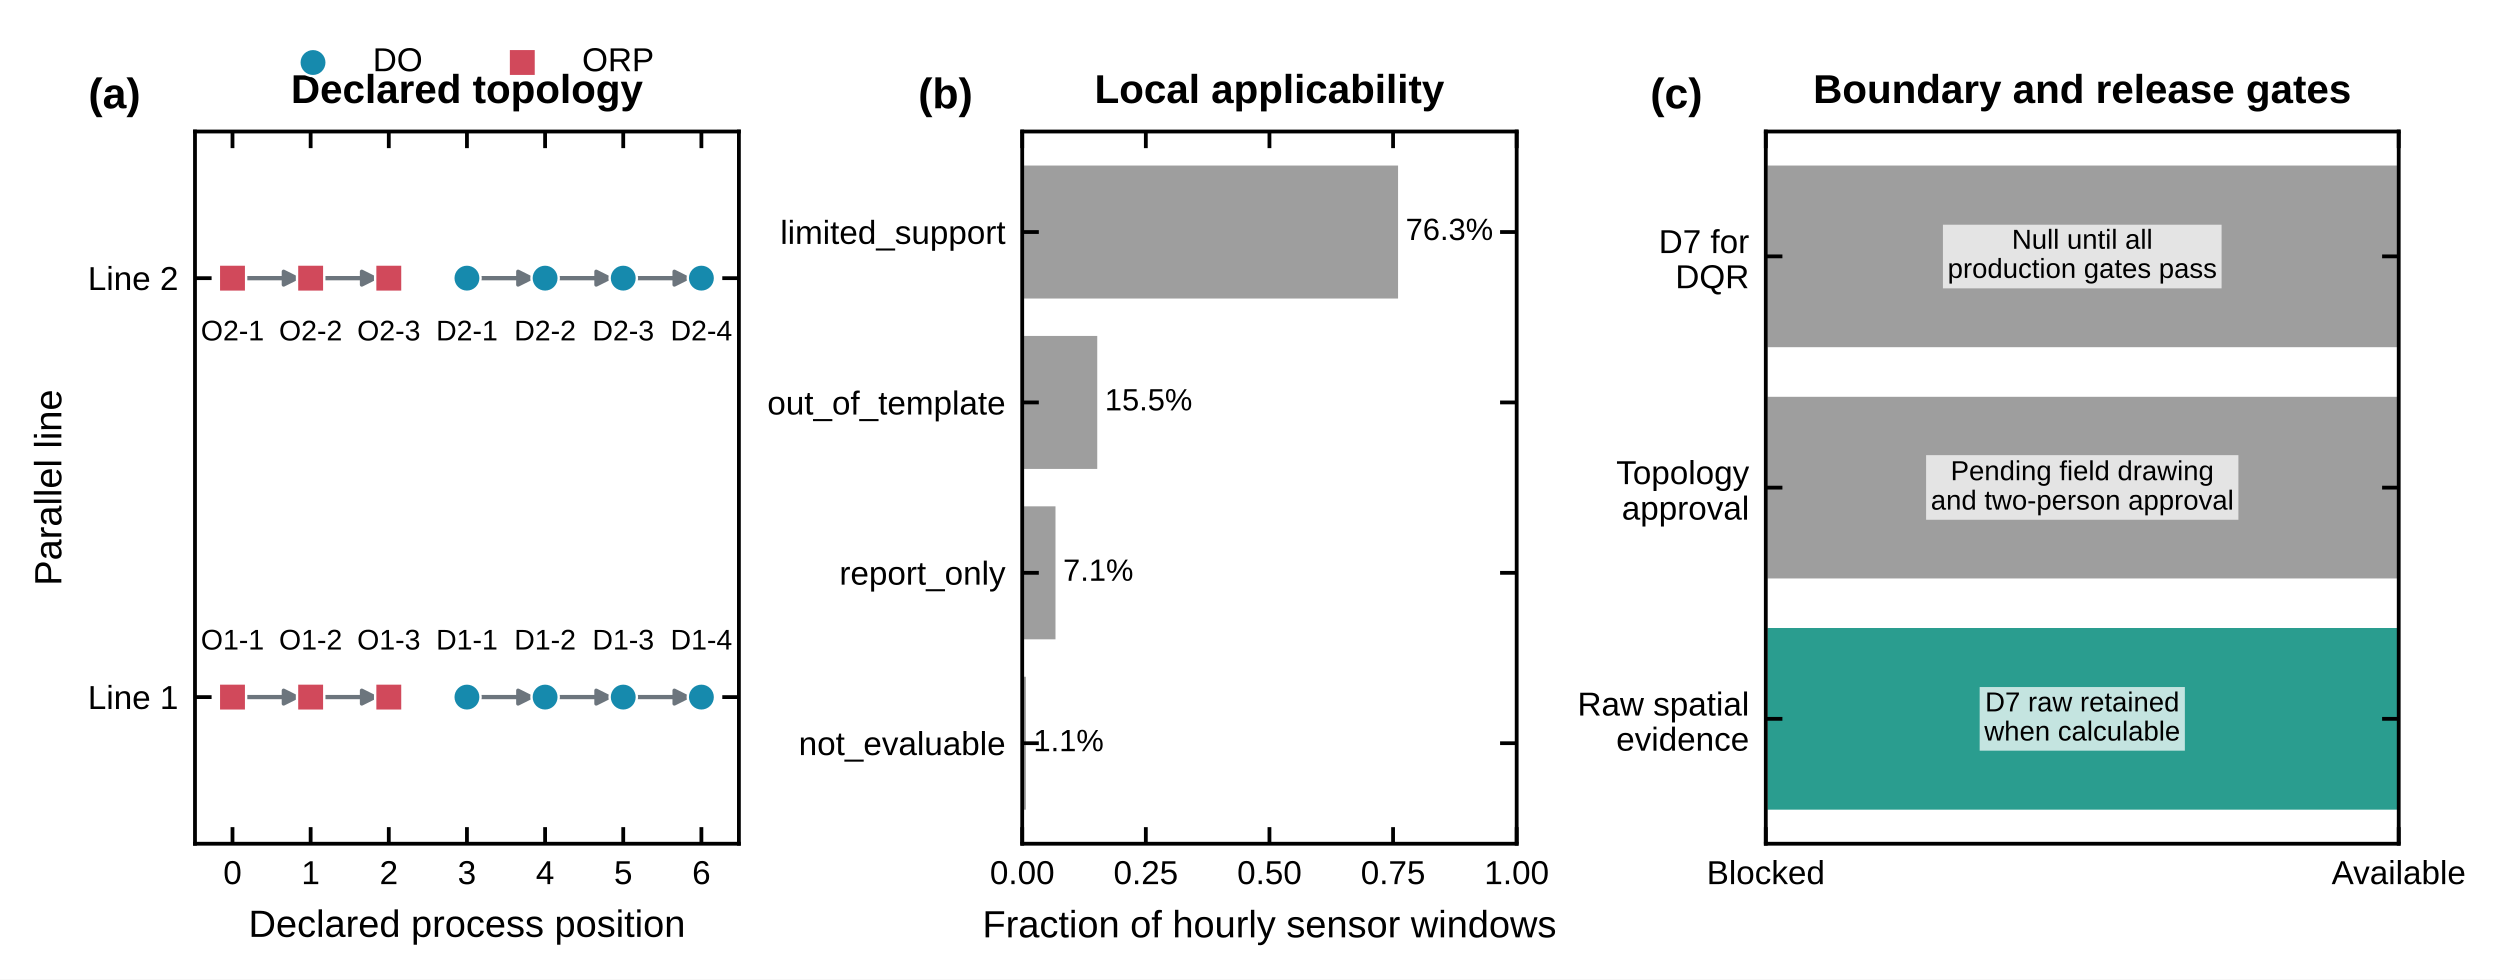
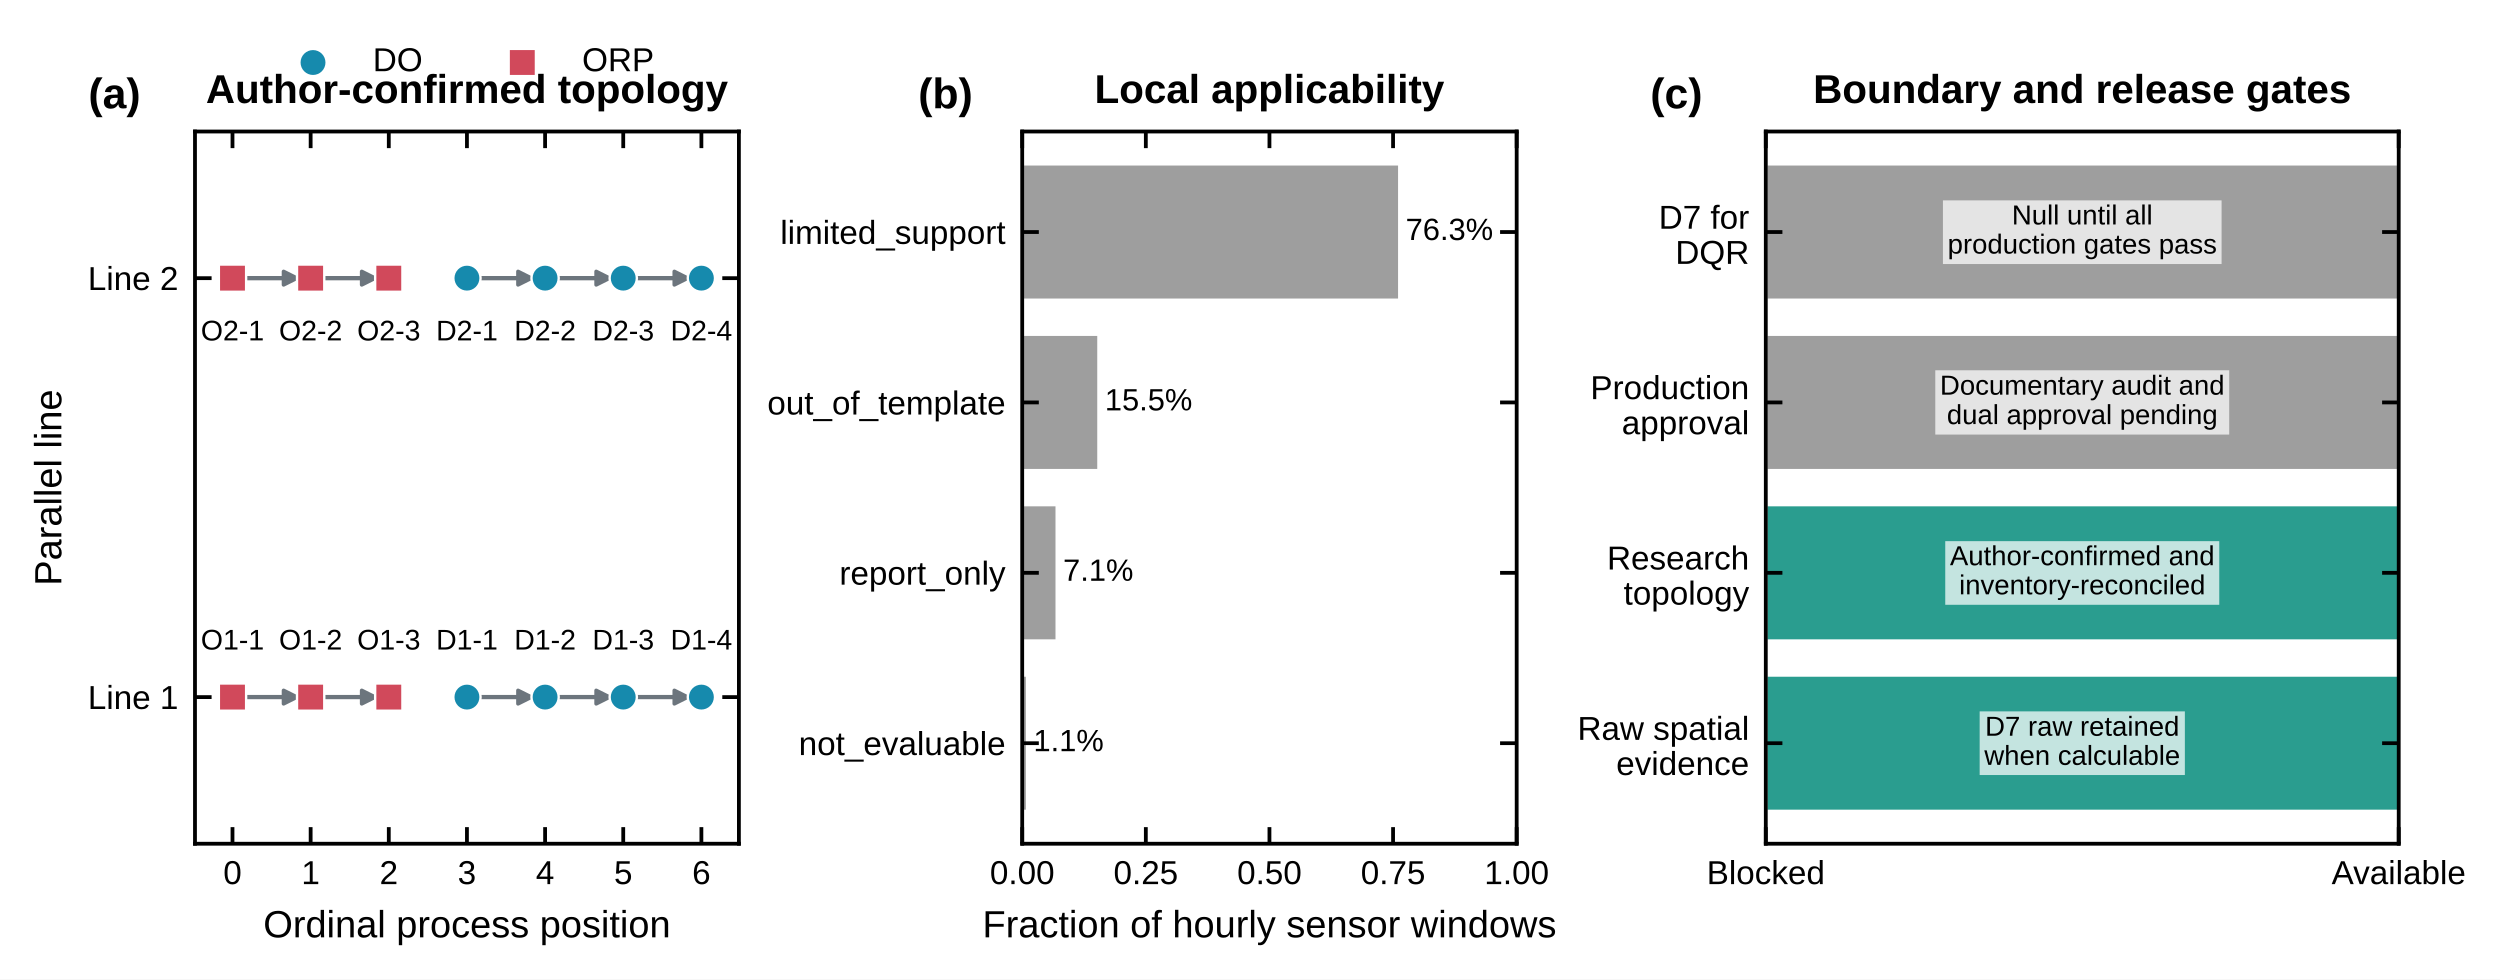
<svg xmlns="http://www.w3.org/2000/svg" xmlns:xlink="http://www.w3.org/1999/xlink" width="526.8pt" height="206.399pt" viewBox="0 0 526.8 206.399" version="1.1">
  <defs>
    <style type="text/css">*{stroke-linejoin: round; stroke-linecap: butt}</style>
  </defs>
  <g id="figure_1">
    <g id="patch_1">
      <path d="M 0 206.399  L 526.8 206.399  L 526.8 0  L 0 0  z " style="fill: #ffffff" />
    </g>
    <g id="axes_1">
      <g id="patch_2">
        <path d="M 41.087 177.79  L 155.701 177.79  L 155.701 27.712  L 41.087 27.712  z " style="fill: #ffffff" />
      </g>
      <g id="line2d_1">
-         <path d="M 98.394 146.892  L 114.862 146.892  " clip-path="url(#p4149e543c5)" style="fill: none; stroke: #6c757d; stroke-width: 0.9; stroke-linecap: square" />
+         <path d="M 98.394 146.892  L 114.862 146.892  " clip-path="url(#p495def9d19)" style="fill: none; stroke: #6c757d; stroke-width: 0.9; stroke-linecap: square" />
      </g>
      <g id="line2d_2">
-         <path d="M 114.862 146.892  L 131.329 146.892  " clip-path="url(#p4149e543c5)" style="fill: none; stroke: #6c757d; stroke-width: 0.9; stroke-linecap: square" />
+         <path d="M 114.862 146.892  L 131.329 146.892  " clip-path="url(#p495def9d19)" style="fill: none; stroke: #6c757d; stroke-width: 0.9; stroke-linecap: square" />
      </g>
      <g id="line2d_3">
-         <path d="M 131.329 146.892  L 147.797 146.892  " clip-path="url(#p4149e543c5)" style="fill: none; stroke: #6c757d; stroke-width: 0.9; stroke-linecap: square" />
+         <path d="M 131.329 146.892  L 147.797 146.892  " clip-path="url(#p495def9d19)" style="fill: none; stroke: #6c757d; stroke-width: 0.9; stroke-linecap: square" />
      </g>
      <g id="line2d_4">
-         <path d="M 98.394 58.611  L 114.862 58.611  " clip-path="url(#p4149e543c5)" style="fill: none; stroke: #6c757d; stroke-width: 0.9; stroke-linecap: square" />
+         <path d="M 98.394 58.611  L 114.862 58.611  " clip-path="url(#p495def9d19)" style="fill: none; stroke: #6c757d; stroke-width: 0.9; stroke-linecap: square" />
      </g>
      <g id="line2d_5">
-         <path d="M 114.862 58.611  L 131.329 58.611  " clip-path="url(#p4149e543c5)" style="fill: none; stroke: #6c757d; stroke-width: 0.9; stroke-linecap: square" />
+         <path d="M 114.862 58.611  L 131.329 58.611  " clip-path="url(#p495def9d19)" style="fill: none; stroke: #6c757d; stroke-width: 0.9; stroke-linecap: square" />
      </g>
      <g id="line2d_6">
-         <path d="M 131.329 58.611  L 147.797 58.611  " clip-path="url(#p4149e543c5)" style="fill: none; stroke: #6c757d; stroke-width: 0.9; stroke-linecap: square" />
+         <path d="M 131.329 58.611  L 147.797 58.611  " clip-path="url(#p495def9d19)" style="fill: none; stroke: #6c757d; stroke-width: 0.9; stroke-linecap: square" />
      </g>
      <g id="line2d_7">
-         <path d="M 48.991 146.892  L 65.459 146.892  " clip-path="url(#p4149e543c5)" style="fill: none; stroke: #6c757d; stroke-width: 0.9; stroke-linecap: square" />
+         <path d="M 48.991 146.892  L 65.459 146.892  " clip-path="url(#p495def9d19)" style="fill: none; stroke: #6c757d; stroke-width: 0.9; stroke-linecap: square" />
      </g>
      <g id="line2d_8">
-         <path d="M 65.459 146.892  L 81.926 146.892  " clip-path="url(#p4149e543c5)" style="fill: none; stroke: #6c757d; stroke-width: 0.9; stroke-linecap: square" />
+         <path d="M 65.459 146.892  L 81.926 146.892  " clip-path="url(#p495def9d19)" style="fill: none; stroke: #6c757d; stroke-width: 0.9; stroke-linecap: square" />
      </g>
      <g id="line2d_9">
-         <path d="M 48.991 58.611  L 65.459 58.611  " clip-path="url(#p4149e543c5)" style="fill: none; stroke: #6c757d; stroke-width: 0.9; stroke-linecap: square" />
+         <path d="M 48.991 58.611  L 65.459 58.611  " clip-path="url(#p495def9d19)" style="fill: none; stroke: #6c757d; stroke-width: 0.9; stroke-linecap: square" />
      </g>
      <g id="line2d_10">
-         <path d="M 65.459 58.611  L 81.926 58.611  " clip-path="url(#p4149e543c5)" style="fill: none; stroke: #6c757d; stroke-width: 0.9; stroke-linecap: square" />
+         <path d="M 65.459 58.611  L 81.926 58.611  " clip-path="url(#p495def9d19)" style="fill: none; stroke: #6c757d; stroke-width: 0.9; stroke-linecap: square" />
      </g>
      <g id="matplotlib.axis_1">
        <g id="xtick_1">
          <g id="line2d_11">
            <defs>
-               <path id="m1604fc4160" d="M 0 0  L 0 -3.5  " style="stroke: #000000; stroke-width: 0.8" />
+               <path id="mc4b697d1db" d="M 0 0  L 0 -3.5  " style="stroke: #000000; stroke-width: 0.8" />
            </defs>
            <g>
-               <use xlink:href="#m1604fc4160" x="48.991" y="177.79" style="stroke: #000000; stroke-width: 0.8" />
+               <use xlink:href="#mc4b697d1db" x="48.991" y="177.79" style="stroke: #000000; stroke-width: 0.8" />
            </g>
          </g>
          <g id="line2d_12">
            <defs>
-               <path id="macff759d31" d="M 0 0  L 0 3.5  " style="stroke: #000000; stroke-width: 0.8" />
+               <path id="m2bf57d5687" d="M 0 0  L 0 3.5  " style="stroke: #000000; stroke-width: 0.8" />
            </defs>
            <g>
-               <use xlink:href="#macff759d31" x="48.991" y="27.712" style="stroke: #000000; stroke-width: 0.8" />
+               <use xlink:href="#m2bf57d5687" x="48.991" y="27.712" style="stroke: #000000; stroke-width: 0.8" />
            </g>
          </g>
          <g id="text_1">
            <text style="font-size: 7px; font-family: 'Arial'; text-anchor: middle" x="48.991" y="186.3" transform="rotate(-0 48.99132 186.3003)">0</text>
          </g>
        </g>
        <g id="xtick_2">
          <g id="line2d_13">
            <g>
-               <use xlink:href="#m1604fc4160" x="65.459" y="177.79" style="stroke: #000000; stroke-width: 0.8" />
+               <use xlink:href="#mc4b697d1db" x="65.459" y="177.79" style="stroke: #000000; stroke-width: 0.8" />
            </g>
          </g>
          <g id="line2d_14">
            <g>
-               <use xlink:href="#macff759d31" x="65.459" y="27.712" style="stroke: #000000; stroke-width: 0.8" />
+               <use xlink:href="#m2bf57d5687" x="65.459" y="27.712" style="stroke: #000000; stroke-width: 0.8" />
            </g>
          </g>
          <g id="text_2">
            <text style="font-size: 7px; font-family: 'Arial'; text-anchor: middle" x="65.459" y="186.3" transform="rotate(-0 65.4589 186.3003)">1</text>
          </g>
        </g>
        <g id="xtick_3">
          <g id="line2d_15">
            <g>
-               <use xlink:href="#m1604fc4160" x="81.926" y="177.79" style="stroke: #000000; stroke-width: 0.8" />
+               <use xlink:href="#mc4b697d1db" x="81.926" y="177.79" style="stroke: #000000; stroke-width: 0.8" />
            </g>
          </g>
          <g id="line2d_16">
            <g>
-               <use xlink:href="#macff759d31" x="81.926" y="27.712" style="stroke: #000000; stroke-width: 0.8" />
+               <use xlink:href="#m2bf57d5687" x="81.926" y="27.712" style="stroke: #000000; stroke-width: 0.8" />
            </g>
          </g>
          <g id="text_3">
            <text style="font-size: 7px; font-family: 'Arial'; text-anchor: middle" x="81.926" y="186.3" transform="rotate(-0 81.92648 186.3003)">2</text>
          </g>
        </g>
        <g id="xtick_4">
          <g id="line2d_17">
            <g>
-               <use xlink:href="#m1604fc4160" x="98.394" y="177.79" style="stroke: #000000; stroke-width: 0.8" />
+               <use xlink:href="#mc4b697d1db" x="98.394" y="177.79" style="stroke: #000000; stroke-width: 0.8" />
            </g>
          </g>
          <g id="line2d_18">
            <g>
-               <use xlink:href="#macff759d31" x="98.394" y="27.712" style="stroke: #000000; stroke-width: 0.8" />
+               <use xlink:href="#m2bf57d5687" x="98.394" y="27.712" style="stroke: #000000; stroke-width: 0.8" />
            </g>
          </g>
          <g id="text_4">
            <text style="font-size: 7px; font-family: 'Arial'; text-anchor: middle" x="98.394" y="186.3" transform="rotate(-0 98.39406 186.3003)">3</text>
          </g>
        </g>
        <g id="xtick_5">
          <g id="line2d_19">
            <g>
-               <use xlink:href="#m1604fc4160" x="114.862" y="177.79" style="stroke: #000000; stroke-width: 0.8" />
+               <use xlink:href="#mc4b697d1db" x="114.862" y="177.79" style="stroke: #000000; stroke-width: 0.8" />
            </g>
          </g>
          <g id="line2d_20">
            <g>
-               <use xlink:href="#macff759d31" x="114.862" y="27.712" style="stroke: #000000; stroke-width: 0.8" />
+               <use xlink:href="#m2bf57d5687" x="114.862" y="27.712" style="stroke: #000000; stroke-width: 0.8" />
            </g>
          </g>
          <g id="text_5">
            <text style="font-size: 7px; font-family: 'Arial'; text-anchor: middle" x="114.862" y="186.3" transform="rotate(-0 114.8616 186.3003)">4</text>
          </g>
        </g>
        <g id="xtick_6">
          <g id="line2d_21">
            <g>
-               <use xlink:href="#m1604fc4160" x="131.329" y="177.79" style="stroke: #000000; stroke-width: 0.8" />
+               <use xlink:href="#mc4b697d1db" x="131.329" y="177.79" style="stroke: #000000; stroke-width: 0.8" />
            </g>
          </g>
          <g id="line2d_22">
            <g>
-               <use xlink:href="#macff759d31" x="131.329" y="27.712" style="stroke: #000000; stroke-width: 0.8" />
+               <use xlink:href="#m2bf57d5687" x="131.329" y="27.712" style="stroke: #000000; stroke-width: 0.8" />
            </g>
          </g>
          <g id="text_6">
            <text style="font-size: 7px; font-family: 'Arial'; text-anchor: middle" x="131.329" y="186.3" transform="rotate(-0 131.3292 186.3003)">5</text>
          </g>
        </g>
        <g id="xtick_7">
          <g id="line2d_23">
            <g>
-               <use xlink:href="#m1604fc4160" x="147.797" y="177.79" style="stroke: #000000; stroke-width: 0.8" />
+               <use xlink:href="#mc4b697d1db" x="147.797" y="177.79" style="stroke: #000000; stroke-width: 0.8" />
            </g>
          </g>
          <g id="line2d_24">
            <g>
-               <use xlink:href="#macff759d31" x="147.797" y="27.712" style="stroke: #000000; stroke-width: 0.8" />
+               <use xlink:href="#m2bf57d5687" x="147.797" y="27.712" style="stroke: #000000; stroke-width: 0.8" />
            </g>
          </g>
          <g id="text_7">
            <text style="font-size: 7px; font-family: 'Arial'; text-anchor: middle" x="147.797" y="186.3" transform="rotate(-0 147.7968 186.3003)">6</text>
          </g>
        </g>
        <g id="text_8">
-           <text style="font-size: 8px; font-family: 'Arial'; text-anchor: middle" x="98.394" y="197.418" transform="rotate(-0 98.39406 197.4178)">Declared process position</text>
+           <text style="font-size: 8px; font-family: 'Arial'; text-anchor: middle" x="98.394" y="197.52" transform="rotate(-0 98.39406 197.5203)">Ordinal process position</text>
        </g>
      </g>
      <g id="matplotlib.axis_2">
        <g id="ytick_1">
          <g id="line2d_25">
            <defs>
-               <path id="m370e7d9d31" d="M 0 0  L 3.5 0  " style="stroke: #000000; stroke-width: 0.8" />
+               <path id="mfcb6d2bfc0" d="M 0 0  L 3.5 0  " style="stroke: #000000; stroke-width: 0.8" />
            </defs>
            <g>
-               <use xlink:href="#m370e7d9d31" x="41.087" y="146.892" style="stroke: #000000; stroke-width: 0.8" />
+               <use xlink:href="#mfcb6d2bfc0" x="41.087" y="146.892" style="stroke: #000000; stroke-width: 0.8" />
            </g>
          </g>
          <g id="line2d_26">
            <defs>
-               <path id="m0e9307619e" d="M 0 0  L -3.5 0  " style="stroke: #000000; stroke-width: 0.8" />
+               <path id="m7984e0bf0c" d="M 0 0  L -3.5 0  " style="stroke: #000000; stroke-width: 0.8" />
            </defs>
            <g>
-               <use xlink:href="#m0e9307619e" x="155.701" y="146.892" style="stroke: #000000; stroke-width: 0.8" />
+               <use xlink:href="#m7984e0bf0c" x="155.701" y="146.892" style="stroke: #000000; stroke-width: 0.8" />
            </g>
          </g>
          <g id="text_9">
            <text style="font-size: 7px; font-family: 'Arial'; text-anchor: end" x="37.587" y="149.397" transform="rotate(-0 37.58687 149.3968)">Line 1</text>
          </g>
        </g>
        <g id="ytick_2">
          <g id="line2d_27">
            <g>
-               <use xlink:href="#m370e7d9d31" x="41.087" y="58.611" style="stroke: #000000; stroke-width: 0.8" />
+               <use xlink:href="#mfcb6d2bfc0" x="41.087" y="58.611" style="stroke: #000000; stroke-width: 0.8" />
            </g>
          </g>
          <g id="line2d_28">
            <g>
-               <use xlink:href="#m0e9307619e" x="155.701" y="58.611" style="stroke: #000000; stroke-width: 0.8" />
+               <use xlink:href="#m7984e0bf0c" x="155.701" y="58.611" style="stroke: #000000; stroke-width: 0.8" />
            </g>
          </g>
          <g id="text_10">
            <text style="font-size: 7px; font-family: 'Arial'; text-anchor: end" x="37.587" y="61.116" transform="rotate(-0 37.58687 61.11593)">Line 2</text>
          </g>
        </g>
        <g id="text_11">
          <text style="font-size: 8px; font-family: 'Arial'; text-anchor: middle" x="12.926" y="102.751" transform="rotate(-90 12.92625 102.7511)">Parallel line</text>
        </g>
      </g>
      <g id="patch_3">
        <path d="M 41.087 177.79  L 41.087 27.712  " style="fill: none; stroke: #000000; stroke-width: 0.8; stroke-linejoin: miter; stroke-linecap: square" />
      </g>
      <g id="patch_4">
        <path d="M 155.701 177.79  L 155.701 27.712  " style="fill: none; stroke: #000000; stroke-width: 0.8; stroke-linejoin: miter; stroke-linecap: square" />
      </g>
      <g id="patch_5">
        <path d="M 41.087 177.79  L 155.701 177.79  " style="fill: none; stroke: #000000; stroke-width: 0.8; stroke-linejoin: miter; stroke-linecap: square" />
      </g>
      <g id="patch_6">
        <path d="M 41.087 27.712  L 155.701 27.712  " style="fill: none; stroke: #000000; stroke-width: 0.8; stroke-linejoin: miter; stroke-linecap: square" />
      </g>
      <g id="patch_7">
        <path d="M 100.392 146.892  Q 106.625 146.892 111.964 146.892  " style="fill: none; stroke: #6c757d; stroke-width: 0.8; stroke-linecap: round" />
        <path d="M 109.164 145.492  L 111.964 146.892  L 109.164 148.292  z " style="fill: #6c757d; stroke: #6c757d; stroke-width: 0.8; stroke-linecap: round" />
      </g>
      <g id="patch_8">
        <path d="M 116.86 146.892  Q 123.093 146.892 128.432 146.892  " style="fill: none; stroke: #6c757d; stroke-width: 0.8; stroke-linecap: round" />
        <path d="M 125.632 145.492  L 128.432 146.892  L 125.632 148.292  z " style="fill: #6c757d; stroke: #6c757d; stroke-width: 0.8; stroke-linecap: round" />
      </g>
      <g id="patch_9">
        <path d="M 133.327 146.892  Q 139.561 146.892 144.899 146.892  " style="fill: none; stroke: #6c757d; stroke-width: 0.8; stroke-linecap: round" />
        <path d="M 142.099 145.492  L 144.899 146.892  L 142.099 148.292  z " style="fill: #6c757d; stroke: #6c757d; stroke-width: 0.8; stroke-linecap: round" />
      </g>
      <g id="patch_10">
        <path d="M 100.392 58.611  Q 106.625 58.611 111.964 58.611  " style="fill: none; stroke: #6c757d; stroke-width: 0.8; stroke-linecap: round" />
        <path d="M 109.164 57.211  L 111.964 58.611  L 109.164 60.011  z " style="fill: #6c757d; stroke: #6c757d; stroke-width: 0.8; stroke-linecap: round" />
      </g>
      <g id="patch_11">
        <path d="M 116.86 58.611  Q 123.093 58.611 128.432 58.611  " style="fill: none; stroke: #6c757d; stroke-width: 0.8; stroke-linecap: round" />
        <path d="M 125.632 57.211  L 128.432 58.611  L 125.632 60.011  z " style="fill: #6c757d; stroke: #6c757d; stroke-width: 0.8; stroke-linecap: round" />
      </g>
      <g id="patch_12">
        <path d="M 133.327 58.611  Q 139.561 58.611 144.899 58.611  " style="fill: none; stroke: #6c757d; stroke-width: 0.8; stroke-linecap: round" />
        <path d="M 142.099 57.211  L 144.899 58.611  L 142.099 60.011  z " style="fill: #6c757d; stroke: #6c757d; stroke-width: 0.8; stroke-linecap: round" />
      </g>
      <g id="patch_13">
        <path d="M 50.989 146.892  Q 57.223 146.892 62.561 146.892  " style="fill: none; stroke: #6c757d; stroke-width: 0.8; stroke-linecap: round" />
        <path d="M 59.761 145.492  L 62.561 146.892  L 59.761 148.292  z " style="fill: #6c757d; stroke: #6c757d; stroke-width: 0.8; stroke-linecap: round" />
      </g>
      <g id="patch_14">
        <path d="M 67.457 146.892  Q 73.69 146.892 79.029 146.892  " style="fill: none; stroke: #6c757d; stroke-width: 0.8; stroke-linecap: round" />
        <path d="M 76.229 145.492  L 79.029 146.892  L 76.229 148.292  z " style="fill: #6c757d; stroke: #6c757d; stroke-width: 0.8; stroke-linecap: round" />
      </g>
      <g id="patch_15">
        <path d="M 50.989 58.611  Q 57.223 58.611 62.561 58.611  " style="fill: none; stroke: #6c757d; stroke-width: 0.8; stroke-linecap: round" />
        <path d="M 59.761 57.211  L 62.561 58.611  L 59.761 60.011  z " style="fill: #6c757d; stroke: #6c757d; stroke-width: 0.8; stroke-linecap: round" />
      </g>
      <g id="patch_16">
        <path d="M 67.457 58.611  Q 73.69 58.611 79.029 58.611  " style="fill: none; stroke: #6c757d; stroke-width: 0.8; stroke-linecap: round" />
        <path d="M 76.229 57.211  L 79.029 58.611  L 76.229 60.011  z " style="fill: #6c757d; stroke: #6c757d; stroke-width: 0.8; stroke-linecap: round" />
      </g>
      <g id="PathCollection_1">
        <defs>
-           <path id="md8ad2ddd09" d="M 0 2.872  C 0.762 2.872 1.492 2.57 2.031 2.031  C 2.57 1.492 2.872 0.762 2.872 0  C 2.872 -0.762 2.57 -1.492 2.031 -2.031  C 1.492 -2.57 0.762 -2.872 0 -2.872  C -0.762 -2.872 -1.492 -2.57 -2.031 -2.031  C -2.57 -1.492 -2.872 -0.762 -2.872 0  C -2.872 0.762 -2.57 1.492 -2.031 2.031  C -1.492 2.57 -0.762 2.872 0 2.872  z " style="stroke: #ffffff; stroke-width: 0.5" />
+           <path id="mf8581c545b" d="M 0 2.872  C 0.762 2.872 1.492 2.57 2.031 2.031  C 2.57 1.492 2.872 0.762 2.872 0  C 2.872 -0.762 2.57 -1.492 2.031 -2.031  C 1.492 -2.57 0.762 -2.872 0 -2.872  C -0.762 -2.872 -1.492 -2.57 -2.031 -2.031  C -2.57 -1.492 -2.872 -0.762 -2.872 0  C -2.872 0.762 -2.57 1.492 -2.031 2.031  C -1.492 2.57 -0.762 2.872 0 2.872  z " style="stroke: #ffffff; stroke-width: 0.5" />
        </defs>
-         <g clip-path="url(#p4149e543c5)">
-           <use xlink:href="#md8ad2ddd09" x="98.394" y="146.892" style="fill: #168aad; stroke: #ffffff; stroke-width: 0.5" />
-           <use xlink:href="#md8ad2ddd09" x="114.862" y="146.892" style="fill: #168aad; stroke: #ffffff; stroke-width: 0.5" />
-           <use xlink:href="#md8ad2ddd09" x="131.329" y="146.892" style="fill: #168aad; stroke: #ffffff; stroke-width: 0.5" />
-           <use xlink:href="#md8ad2ddd09" x="147.797" y="146.892" style="fill: #168aad; stroke: #ffffff; stroke-width: 0.5" />
-           <use xlink:href="#md8ad2ddd09" x="98.394" y="58.611" style="fill: #168aad; stroke: #ffffff; stroke-width: 0.5" />
-           <use xlink:href="#md8ad2ddd09" x="114.862" y="58.611" style="fill: #168aad; stroke: #ffffff; stroke-width: 0.5" />
-           <use xlink:href="#md8ad2ddd09" x="131.329" y="58.611" style="fill: #168aad; stroke: #ffffff; stroke-width: 0.5" />
-           <use xlink:href="#md8ad2ddd09" x="147.797" y="58.611" style="fill: #168aad; stroke: #ffffff; stroke-width: 0.5" />
+         <g clip-path="url(#p495def9d19)">
+           <use xlink:href="#mf8581c545b" x="98.394" y="146.892" style="fill: #168aad; stroke: #ffffff; stroke-width: 0.5" />
+           <use xlink:href="#mf8581c545b" x="114.862" y="146.892" style="fill: #168aad; stroke: #ffffff; stroke-width: 0.5" />
+           <use xlink:href="#mf8581c545b" x="131.329" y="146.892" style="fill: #168aad; stroke: #ffffff; stroke-width: 0.5" />
+           <use xlink:href="#mf8581c545b" x="147.797" y="146.892" style="fill: #168aad; stroke: #ffffff; stroke-width: 0.5" />
+           <use xlink:href="#mf8581c545b" x="98.394" y="58.611" style="fill: #168aad; stroke: #ffffff; stroke-width: 0.5" />
+           <use xlink:href="#mf8581c545b" x="114.862" y="58.611" style="fill: #168aad; stroke: #ffffff; stroke-width: 0.5" />
+           <use xlink:href="#mf8581c545b" x="131.329" y="58.611" style="fill: #168aad; stroke: #ffffff; stroke-width: 0.5" />
+           <use xlink:href="#mf8581c545b" x="147.797" y="58.611" style="fill: #168aad; stroke: #ffffff; stroke-width: 0.5" />
        </g>
      </g>
      <g id="PathCollection_2">
        <defs>
-           <path id="md66ebc9032" d="M -2.872 2.872  L 2.872 2.872  L 2.872 -2.872  L -2.872 -2.872  z " style="stroke: #ffffff; stroke-width: 0.5" />
+           <path id="m9c08640f92" d="M -2.872 2.872  L 2.872 2.872  L 2.872 -2.872  L -2.872 -2.872  z " style="stroke: #ffffff; stroke-width: 0.5" />
        </defs>
-         <g clip-path="url(#p4149e543c5)">
-           <use xlink:href="#md66ebc9032" x="48.991" y="146.892" style="fill: #d1495b; stroke: #ffffff; stroke-width: 0.5" />
-           <use xlink:href="#md66ebc9032" x="65.459" y="146.892" style="fill: #d1495b; stroke: #ffffff; stroke-width: 0.5" />
-           <use xlink:href="#md66ebc9032" x="81.926" y="146.892" style="fill: #d1495b; stroke: #ffffff; stroke-width: 0.5" />
-           <use xlink:href="#md66ebc9032" x="48.991" y="58.611" style="fill: #d1495b; stroke: #ffffff; stroke-width: 0.5" />
-           <use xlink:href="#md66ebc9032" x="65.459" y="58.611" style="fill: #d1495b; stroke: #ffffff; stroke-width: 0.5" />
-           <use xlink:href="#md66ebc9032" x="81.926" y="58.611" style="fill: #d1495b; stroke: #ffffff; stroke-width: 0.5" />
+         <g clip-path="url(#p495def9d19)">
+           <use xlink:href="#m9c08640f92" x="48.991" y="146.892" style="fill: #d1495b; stroke: #ffffff; stroke-width: 0.5" />
+           <use xlink:href="#m9c08640f92" x="65.459" y="146.892" style="fill: #d1495b; stroke: #ffffff; stroke-width: 0.5" />
+           <use xlink:href="#m9c08640f92" x="81.926" y="146.892" style="fill: #d1495b; stroke: #ffffff; stroke-width: 0.5" />
+           <use xlink:href="#m9c08640f92" x="48.991" y="58.611" style="fill: #d1495b; stroke: #ffffff; stroke-width: 0.5" />
+           <use xlink:href="#m9c08640f92" x="65.459" y="58.611" style="fill: #d1495b; stroke: #ffffff; stroke-width: 0.5" />
+           <use xlink:href="#m9c08640f92" x="81.926" y="58.611" style="fill: #d1495b; stroke: #ffffff; stroke-width: 0.5" />
        </g>
      </g>
      <g id="text_12">
        <g id="patch_17">
          <path d="M 41.842 138.543  L 56.14 138.543  L 56.14 132.096  L 41.842 132.096  z " style="fill: #ffffff; opacity: 0.68" />
        </g>
        <text style="font-size: 6px; font-family: 'Arial'; text-anchor: middle" x="48.991" y="136.871" transform="rotate(-0 48.99132 136.871)">O1-1</text>
      </g>
      <g id="text_13">
        <g id="patch_18">
          <path d="M 58.31 138.543  L 72.608 138.543  L 72.608 132.096  L 58.31 132.096  z " style="fill: #ffffff; opacity: 0.68" />
        </g>
        <text style="font-size: 6px; font-family: 'Arial'; text-anchor: middle" x="65.459" y="136.871" transform="rotate(-0 65.4589 136.871)">O1-2</text>
      </g>
      <g id="text_14">
        <g id="patch_19">
          <path d="M 74.778 138.543  L 89.075 138.543  L 89.075 132.096  L 74.778 132.096  z " style="fill: #ffffff; opacity: 0.68" />
        </g>
        <text style="font-size: 6px; font-family: 'Arial'; text-anchor: middle" x="81.926" y="136.871" transform="rotate(-0 81.92648 136.871)">O1-3</text>
      </g>
      <g id="text_15">
        <g id="patch_20">
          <path d="M 91.412 138.543  L 105.376 138.543  L 105.376 132.096  L 91.412 132.096  z " style="fill: #ffffff; opacity: 0.68" />
        </g>
        <text style="font-size: 6px; font-family: 'Arial'; text-anchor: middle" x="98.394" y="136.871" transform="rotate(-0 98.39406 136.871)">D1-1</text>
      </g>
      <g id="text_16">
        <g id="patch_21">
          <path d="M 107.88 138.543  L 121.844 138.543  L 121.844 132.096  L 107.88 132.096  z " style="fill: #ffffff; opacity: 0.68" />
        </g>
        <text style="font-size: 6px; font-family: 'Arial'; text-anchor: middle" x="114.862" y="136.871" transform="rotate(-0 114.8616 136.871)">D1-2</text>
      </g>
      <g id="text_17">
        <g id="patch_22">
          <path d="M 124.347 138.543  L 138.311 138.543  L 138.311 132.096  L 124.347 132.096  z " style="fill: #ffffff; opacity: 0.68" />
        </g>
        <text style="font-size: 6px; font-family: 'Arial'; text-anchor: middle" x="131.329" y="136.871" transform="rotate(-0 131.3292 136.871)">D1-3</text>
      </g>
      <g id="text_18">
        <g id="patch_23">
          <path d="M 140.815 138.543  L 154.779 138.543  L 154.779 132.096  L 140.815 132.096  z " style="fill: #ffffff; opacity: 0.68" />
        </g>
        <text style="font-size: 6px; font-family: 'Arial'; text-anchor: middle" x="147.797" y="136.871" transform="rotate(-0 147.7968 136.871)">D1-4</text>
      </g>
      <g id="text_19">
        <g id="patch_24">
          <path d="M 41.842 73.406  L 56.14 73.406  L 56.14 66.959  L 41.842 66.959  z " style="fill: #ffffff; opacity: 0.68" />
        </g>
        <text style="font-size: 6px; font-family: 'Arial'; text-anchor: middle" x="48.991" y="71.733" transform="rotate(-0 48.99132 71.73347)">O2-1</text>
      </g>
      <g id="text_20">
        <g id="patch_25">
          <path d="M 58.31 73.406  L 72.608 73.406  L 72.608 66.959  L 58.31 66.959  z " style="fill: #ffffff; opacity: 0.68" />
        </g>
        <text style="font-size: 6px; font-family: 'Arial'; text-anchor: middle" x="65.459" y="71.733" transform="rotate(-0 65.4589 71.73347)">O2-2</text>
      </g>
      <g id="text_21">
        <g id="patch_26">
          <path d="M 74.778 73.406  L 89.075 73.406  L 89.075 66.959  L 74.778 66.959  z " style="fill: #ffffff; opacity: 0.68" />
        </g>
        <text style="font-size: 6px; font-family: 'Arial'; text-anchor: middle" x="81.926" y="71.733" transform="rotate(-0 81.92648 71.73347)">O2-3</text>
      </g>
      <g id="text_22">
        <g id="patch_27">
          <path d="M 91.412 73.406  L 105.376 73.406  L 105.376 66.959  L 91.412 66.959  z " style="fill: #ffffff; opacity: 0.68" />
        </g>
        <text style="font-size: 6px; font-family: 'Arial'; text-anchor: middle" x="98.394" y="71.733" transform="rotate(-0 98.39406 71.73347)">D2-1</text>
      </g>
      <g id="text_23">
        <g id="patch_28">
          <path d="M 107.88 73.406  L 121.844 73.406  L 121.844 66.959  L 107.88 66.959  z " style="fill: #ffffff; opacity: 0.68" />
        </g>
        <text style="font-size: 6px; font-family: 'Arial'; text-anchor: middle" x="114.862" y="71.733" transform="rotate(-0 114.8616 71.73347)">D2-2</text>
      </g>
      <g id="text_24">
        <g id="patch_29">
          <path d="M 124.347 73.406  L 138.311 73.406  L 138.311 66.959  L 124.347 66.959  z " style="fill: #ffffff; opacity: 0.68" />
        </g>
        <text style="font-size: 6px; font-family: 'Arial'; text-anchor: middle" x="131.329" y="71.733" transform="rotate(-0 131.3292 71.73347)">D2-3</text>
      </g>
      <g id="text_25">
        <g id="patch_30">
          <path d="M 140.815 73.406  L 154.779 73.406  L 154.779 66.959  L 140.815 66.959  z " style="fill: #ffffff; opacity: 0.68" />
        </g>
        <text style="font-size: 6px; font-family: 'Arial'; text-anchor: middle" x="147.797" y="71.733" transform="rotate(-0 147.7968 71.73347)">D2-4</text>
      </g>
      <g id="text_26">
        <g id="patch_31">
          <path d="M 18.537 24.801  L 29.715 24.801  L 29.715 16.175  L 18.537 16.175  z " style="fill: #ffffff; opacity: 0.88" />
        </g>
        <text style="font-weight: 700; font-size: 9px; font-family: 'Arial'; text-anchor: end" x="29.625" y="22.817" transform="rotate(-0 29.62544 22.81663)">(a)</text>
      </g>
      <g id="text_27">
-         <text style="font-weight: 700; font-size: 8.5px; font-family: 'Arial'; text-anchor: middle" x="98.394" y="21.712" transform="rotate(-0 98.39406 21.7124)">Declared topology</text>
+         <text style="font-weight: 700; font-size: 8.5px; font-family: 'Arial'; text-anchor: middle" x="98.394" y="21.712" transform="rotate(-0 98.39406 21.7124)">Author-confirmed topology</text>
      </g>
      <g id="legend_1">
        <g id="PathCollection_3">
          <g>
-             <use xlink:href="#md8ad2ddd09" x="65.959" y="13.173" style="fill: #168aad; stroke: #ffffff; stroke-width: 0.5" />
+             <use xlink:href="#mf8581c545b" x="65.959" y="13.173" style="fill: #168aad; stroke: #ffffff; stroke-width: 0.5" />
          </g>
        </g>
        <g id="text_28">
          <text style="font-size: 7px; font-family: 'Arial'; text-anchor: start" x="78.559" y="15.01" transform="rotate(-0 78.55945 15.01047)">DO</text>
        </g>
        <g id="PathCollection_4">
          <g>
-             <use xlink:href="#md66ebc9032" x="110.059" y="13.173" style="fill: #d1495b; stroke: #ffffff; stroke-width: 0.5" />
+             <use xlink:href="#m9c08640f92" x="110.059" y="13.173" style="fill: #d1495b; stroke: #ffffff; stroke-width: 0.5" />
          </g>
        </g>
        <g id="text_29">
          <text style="font-size: 7px; font-family: 'Arial'; text-anchor: start" x="122.659" y="15.01" transform="rotate(-0 122.6595 15.01047)">ORP</text>
        </g>
      </g>
    </g>
    <g id="axes_2">
      <g id="patch_32">
        <path d="M 215.4 177.79  L 319.595 177.79  L 319.595 27.712  L 215.4 27.712  z " style="fill: #ffffff" />
      </g>
      <g id="patch_33">
-         <path d="M 215.4 170.968  L 216.52 170.968  L 216.52 142.245  L 215.4 142.245  z " clip-path="url(#p0a383c82db)" style="fill: #9e9e9e; stroke: #ffffff; stroke-width: 0.7; stroke-linejoin: miter" />
+         <path d="M 215.4 170.968  L 216.52 170.968  L 216.52 142.245  L 215.4 142.245  z " clip-path="url(#p2c3722949e)" style="fill: #9e9e9e; stroke: #ffffff; stroke-width: 0.7; stroke-linejoin: miter" />
      </g>
      <g id="patch_34">
-         <path d="M 215.4 135.064  L 222.765 135.064  L 222.765 106.342  L 215.4 106.342  z " clip-path="url(#p0a383c82db)" style="fill: #9e9e9e; stroke: #ffffff; stroke-width: 0.7; stroke-linejoin: miter" />
+         <path d="M 215.4 135.064  L 222.765 135.064  L 222.765 106.342  L 215.4 106.342  z " clip-path="url(#p2c3722949e)" style="fill: #9e9e9e; stroke: #ffffff; stroke-width: 0.7; stroke-linejoin: miter" />
      </g>
      <g id="patch_35">
-         <path d="M 215.4 99.161  L 231.562 99.161  L 231.562 70.438  L 215.4 70.438  z " clip-path="url(#p0a383c82db)" style="fill: #9e9e9e; stroke: #ffffff; stroke-width: 0.7; stroke-linejoin: miter" />
+         <path d="M 215.4 99.161  L 231.562 99.161  L 231.562 70.438  L 215.4 70.438  z " clip-path="url(#p2c3722949e)" style="fill: #9e9e9e; stroke: #ffffff; stroke-width: 0.7; stroke-linejoin: miter" />
      </g>
      <g id="patch_36">
-         <path d="M 215.4 63.257  L 294.949 63.257  L 294.949 34.534  L 215.4 34.534  z " clip-path="url(#p0a383c82db)" style="fill: #9e9e9e; stroke: #ffffff; stroke-width: 0.7; stroke-linejoin: miter" />
+         <path d="M 215.4 63.257  L 294.949 63.257  L 294.949 34.534  L 215.4 34.534  z " clip-path="url(#p2c3722949e)" style="fill: #9e9e9e; stroke: #ffffff; stroke-width: 0.7; stroke-linejoin: miter" />
      </g>
      <g id="matplotlib.axis_3">
        <g id="xtick_8">
          <g id="line2d_29">
            <g>
-               <use xlink:href="#m1604fc4160" x="215.4" y="177.79" style="stroke: #000000; stroke-width: 0.8" />
+               <use xlink:href="#mc4b697d1db" x="215.4" y="177.79" style="stroke: #000000; stroke-width: 0.8" />
            </g>
          </g>
          <g id="line2d_30">
            <g>
-               <use xlink:href="#macff759d31" x="215.4" y="27.712" style="stroke: #000000; stroke-width: 0.8" />
+               <use xlink:href="#m2bf57d5687" x="215.4" y="27.712" style="stroke: #000000; stroke-width: 0.8" />
            </g>
          </g>
          <g id="text_30">
            <text style="font-size: 7px; font-family: 'Arial'; text-anchor: middle" x="215.4" y="186.3" transform="rotate(-0 215.4005 186.3003)">0.00</text>
          </g>
        </g>
        <g id="xtick_9">
          <g id="line2d_31">
            <g>
-               <use xlink:href="#m1604fc4160" x="241.449" y="177.79" style="stroke: #000000; stroke-width: 0.8" />
+               <use xlink:href="#mc4b697d1db" x="241.449" y="177.79" style="stroke: #000000; stroke-width: 0.8" />
            </g>
          </g>
          <g id="line2d_32">
            <g>
-               <use xlink:href="#macff759d31" x="241.449" y="27.712" style="stroke: #000000; stroke-width: 0.8" />
+               <use xlink:href="#m2bf57d5687" x="241.449" y="27.712" style="stroke: #000000; stroke-width: 0.8" />
            </g>
          </g>
          <g id="text_31">
            <text style="font-size: 7px; font-family: 'Arial'; text-anchor: middle" x="241.449" y="186.3" transform="rotate(-0 241.4492 186.3003)">0.25</text>
          </g>
        </g>
        <g id="xtick_10">
          <g id="line2d_33">
            <g>
-               <use xlink:href="#m1604fc4160" x="267.498" y="177.79" style="stroke: #000000; stroke-width: 0.8" />
+               <use xlink:href="#mc4b697d1db" x="267.498" y="177.79" style="stroke: #000000; stroke-width: 0.8" />
            </g>
          </g>
          <g id="line2d_34">
            <g>
-               <use xlink:href="#macff759d31" x="267.498" y="27.712" style="stroke: #000000; stroke-width: 0.8" />
+               <use xlink:href="#m2bf57d5687" x="267.498" y="27.712" style="stroke: #000000; stroke-width: 0.8" />
            </g>
          </g>
          <g id="text_32">
            <text style="font-size: 7px; font-family: 'Arial'; text-anchor: middle" x="267.498" y="186.3" transform="rotate(-0 267.4979 186.3003)">0.50</text>
          </g>
        </g>
        <g id="xtick_11">
          <g id="line2d_35">
            <g>
-               <use xlink:href="#m1604fc4160" x="293.547" y="177.79" style="stroke: #000000; stroke-width: 0.8" />
+               <use xlink:href="#mc4b697d1db" x="293.547" y="177.79" style="stroke: #000000; stroke-width: 0.8" />
            </g>
          </g>
          <g id="line2d_36">
            <g>
-               <use xlink:href="#macff759d31" x="293.547" y="27.712" style="stroke: #000000; stroke-width: 0.8" />
+               <use xlink:href="#m2bf57d5687" x="293.547" y="27.712" style="stroke: #000000; stroke-width: 0.8" />
            </g>
          </g>
          <g id="text_33">
            <text style="font-size: 7px; font-family: 'Arial'; text-anchor: middle" x="293.547" y="186.3" transform="rotate(-0 293.5466 186.3003)">0.75</text>
          </g>
        </g>
        <g id="xtick_12">
          <g id="line2d_37">
            <g>
-               <use xlink:href="#m1604fc4160" x="319.595" y="177.79" style="stroke: #000000; stroke-width: 0.8" />
+               <use xlink:href="#mc4b697d1db" x="319.595" y="177.79" style="stroke: #000000; stroke-width: 0.8" />
            </g>
          </g>
          <g id="line2d_38">
            <g>
-               <use xlink:href="#macff759d31" x="319.595" y="27.712" style="stroke: #000000; stroke-width: 0.8" />
+               <use xlink:href="#m2bf57d5687" x="319.595" y="27.712" style="stroke: #000000; stroke-width: 0.8" />
            </g>
          </g>
          <g id="text_34">
            <text style="font-size: 7px; font-family: 'Arial'; text-anchor: middle" x="319.595" y="186.3" transform="rotate(-0 319.5954 186.3003)">1.00</text>
          </g>
        </g>
        <g id="text_35">
          <text style="font-size: 8px; font-family: 'Arial'; text-anchor: middle" x="267.498" y="197.515" transform="rotate(-0 267.4979 197.5153)">Fraction of hourly sensor windows</text>
        </g>
      </g>
      <g id="matplotlib.axis_4">
        <g id="ytick_3">
          <g id="line2d_39">
            <g>
-               <use xlink:href="#m370e7d9d31" x="215.4" y="156.607" style="stroke: #000000; stroke-width: 0.8" />
+               <use xlink:href="#mfcb6d2bfc0" x="215.4" y="156.607" style="stroke: #000000; stroke-width: 0.8" />
            </g>
          </g>
          <g id="line2d_40">
            <g>
-               <use xlink:href="#m0e9307619e" x="319.595" y="156.607" style="stroke: #000000; stroke-width: 0.8" />
+               <use xlink:href="#m7984e0bf0c" x="319.595" y="156.607" style="stroke: #000000; stroke-width: 0.8" />
            </g>
          </g>
          <g id="text_36">
            <text style="font-size: 7px; font-family: 'Arial'; text-anchor: end" x="211.9" y="159.112" transform="rotate(-0 211.9005 159.1119)">not_evaluable</text>
          </g>
        </g>
        <g id="ytick_4">
          <g id="line2d_41">
            <g>
-               <use xlink:href="#m370e7d9d31" x="215.4" y="120.703" style="stroke: #000000; stroke-width: 0.8" />
+               <use xlink:href="#mfcb6d2bfc0" x="215.4" y="120.703" style="stroke: #000000; stroke-width: 0.8" />
            </g>
          </g>
          <g id="line2d_42">
            <g>
-               <use xlink:href="#m0e9307619e" x="319.595" y="120.703" style="stroke: #000000; stroke-width: 0.8" />
+               <use xlink:href="#m7984e0bf0c" x="319.595" y="120.703" style="stroke: #000000; stroke-width: 0.8" />
            </g>
          </g>
          <g id="text_37">
            <text style="font-size: 7px; font-family: 'Arial'; text-anchor: end" x="211.9" y="123.208" transform="rotate(-0 211.9005 123.2082)">report_only</text>
          </g>
        </g>
        <g id="ytick_5">
          <g id="line2d_43">
            <g>
-               <use xlink:href="#m370e7d9d31" x="215.4" y="84.799" style="stroke: #000000; stroke-width: 0.8" />
+               <use xlink:href="#mfcb6d2bfc0" x="215.4" y="84.799" style="stroke: #000000; stroke-width: 0.8" />
            </g>
          </g>
          <g id="line2d_44">
            <g>
-               <use xlink:href="#m0e9307619e" x="319.595" y="84.799" style="stroke: #000000; stroke-width: 0.8" />
+               <use xlink:href="#m7984e0bf0c" x="319.595" y="84.799" style="stroke: #000000; stroke-width: 0.8" />
            </g>
          </g>
          <g id="text_38">
            <text style="font-size: 7px; font-family: 'Arial'; text-anchor: end" x="211.9" y="87.347" transform="rotate(-0 211.9005 87.34717)">out_of_template</text>
          </g>
        </g>
        <g id="ytick_6">
          <g id="line2d_45">
            <g>
-               <use xlink:href="#m370e7d9d31" x="215.4" y="48.896" style="stroke: #000000; stroke-width: 0.8" />
+               <use xlink:href="#mfcb6d2bfc0" x="215.4" y="48.896" style="stroke: #000000; stroke-width: 0.8" />
            </g>
          </g>
          <g id="line2d_46">
            <g>
-               <use xlink:href="#m0e9307619e" x="319.595" y="48.896" style="stroke: #000000; stroke-width: 0.8" />
+               <use xlink:href="#m7984e0bf0c" x="319.595" y="48.896" style="stroke: #000000; stroke-width: 0.8" />
            </g>
          </g>
          <g id="text_39">
            <text style="font-size: 7px; font-family: 'Arial'; text-anchor: end" x="211.9" y="51.401" transform="rotate(-0 211.9005 51.40082)">limited_support</text>
          </g>
        </g>
      </g>
      <g id="patch_37">
        <path d="M 215.4 177.79  L 215.4 27.712  " style="fill: none; stroke: #000000; stroke-width: 0.8; stroke-linejoin: miter; stroke-linecap: square" />
      </g>
      <g id="patch_38">
        <path d="M 319.595 177.79  L 319.595 27.712  " style="fill: none; stroke: #000000; stroke-width: 0.8; stroke-linejoin: miter; stroke-linecap: square" />
      </g>
      <g id="patch_39">
        <path d="M 215.4 177.79  L 319.595 177.79  " style="fill: none; stroke: #000000; stroke-width: 0.8; stroke-linejoin: miter; stroke-linecap: square" />
      </g>
      <g id="patch_40">
        <path d="M 215.4 27.712  L 319.595 27.712  " style="fill: none; stroke: #000000; stroke-width: 0.8; stroke-linejoin: miter; stroke-linecap: square" />
      </g>
      <g id="text_40">
        <text style="font-size: 6.5px; font-family: 'Arial'; text-anchor: start" x="217.77" y="158.287" transform="rotate(-0 217.7701 158.287)">1.1%</text>
      </g>
      <g id="text_41">
        <text style="font-size: 6.5px; font-family: 'Arial'; text-anchor: start" x="224.016" y="122.383" transform="rotate(-0 224.0158 122.3833)">7.1%</text>
      </g>
      <g id="text_42">
        <text style="font-size: 6.5px; font-family: 'Arial'; text-anchor: start" x="232.813" y="86.48" transform="rotate(-0 232.8126 86.47963)">15.5%</text>
      </g>
      <g id="text_43">
        <text style="font-size: 6.5px; font-family: 'Arial'; text-anchor: start" x="296.2" y="50.576" transform="rotate(-0 296.1997 50.57593)">76.3%</text>
      </g>
      <g id="text_44">
        <g id="patch_41">
          <path d="M 193.401 24.801  L 205.071 24.801  L 205.071 16.175  L 193.401 16.175  z " style="fill: #ffffff; opacity: 0.88" />
        </g>
        <text style="font-weight: 700; font-size: 9px; font-family: 'Arial'; text-anchor: end" x="204.981" y="22.817" transform="rotate(-0 204.981 22.81663)">(b)</text>
      </g>
      <g id="text_45">
        <text style="font-weight: 700; font-size: 8.5px; font-family: 'Arial'; text-anchor: middle" x="267.498" y="21.712" transform="rotate(-0 267.4979 21.7124)">Local applicability</text>
      </g>
    </g>
    <g id="axes_3">
      <g id="patch_42">
        <path d="M 372.088 177.79  L 505.458 177.79  L 505.458 27.712  L 372.088 27.712  z " style="fill: #ffffff" />
      </g>
      <g id="patch_43">
-         <path d="M 372.088 170.968  L 505.458 170.968  L 505.458 131.987  L 372.088 131.987  z " clip-path="url(#pd278245ee0)" style="fill: #2a9d8f; stroke: #ffffff; stroke-width: 0.7; stroke-linejoin: miter" />
+         <path d="M 372.088 170.968  L 505.458 170.968  L 505.458 142.245  L 372.088 142.245  z " clip-path="url(#p59b160f450)" style="fill: #2a9d8f; stroke: #ffffff; stroke-width: 0.7; stroke-linejoin: miter" />
      </g>
      <g id="patch_44">
-         <path d="M 372.088 122.242  L 505.458 122.242  L 505.458 83.261  L 372.088 83.261  z " clip-path="url(#pd278245ee0)" style="fill: #9e9e9e; stroke: #ffffff; stroke-width: 0.7; stroke-linejoin: miter" />
+         <path d="M 372.088 135.064  L 505.458 135.064  L 505.458 106.342  L 372.088 106.342  z " clip-path="url(#p59b160f450)" style="fill: #2a9d8f; stroke: #ffffff; stroke-width: 0.7; stroke-linejoin: miter" />
      </g>
      <g id="patch_45">
-         <path d="M 372.088 73.515  L 505.458 73.515  L 505.458 34.534  L 372.088 34.534  z " clip-path="url(#pd278245ee0)" style="fill: #9e9e9e; stroke: #ffffff; stroke-width: 0.7; stroke-linejoin: miter" />
+         <path d="M 372.088 99.161  L 505.458 99.161  L 505.458 70.438  L 372.088 70.438  z " clip-path="url(#p59b160f450)" style="fill: #9e9e9e; stroke: #ffffff; stroke-width: 0.7; stroke-linejoin: miter" />
+       </g>
+       <g id="patch_46">
+         <path d="M 372.088 63.257  L 505.458 63.257  L 505.458 34.534  L 372.088 34.534  z " clip-path="url(#p59b160f450)" style="fill: #9e9e9e; stroke: #ffffff; stroke-width: 0.7; stroke-linejoin: miter" />
      </g>
      <g id="matplotlib.axis_5">
        <g id="xtick_13">
          <g id="line2d_47">
            <g>
-               <use xlink:href="#m1604fc4160" x="372.088" y="177.79" style="stroke: #000000; stroke-width: 0.8" />
+               <use xlink:href="#mc4b697d1db" x="372.088" y="177.79" style="stroke: #000000; stroke-width: 0.8" />
            </g>
          </g>
          <g id="line2d_48">
            <g>
-               <use xlink:href="#macff759d31" x="372.088" y="27.712" style="stroke: #000000; stroke-width: 0.8" />
+               <use xlink:href="#m2bf57d5687" x="372.088" y="27.712" style="stroke: #000000; stroke-width: 0.8" />
            </g>
          </g>
          <g id="text_46">
            <text style="font-size: 7px; font-family: 'Arial'; text-anchor: middle" x="372.088" y="186.3" transform="rotate(-0 372.0884 186.3003)">Blocked</text>
          </g>
        </g>
        <g id="xtick_14">
          <g id="line2d_49">
            <g>
-               <use xlink:href="#m1604fc4160" x="505.458" y="177.79" style="stroke: #000000; stroke-width: 0.8" />
+               <use xlink:href="#mc4b697d1db" x="505.458" y="177.79" style="stroke: #000000; stroke-width: 0.8" />
            </g>
          </g>
          <g id="line2d_50">
            <g>
-               <use xlink:href="#macff759d31" x="505.458" y="27.712" style="stroke: #000000; stroke-width: 0.8" />
+               <use xlink:href="#m2bf57d5687" x="505.458" y="27.712" style="stroke: #000000; stroke-width: 0.8" />
            </g>
          </g>
          <g id="text_47">
            <text style="font-size: 7px; font-family: 'Arial'; text-anchor: middle" x="505.458" y="186.3" transform="rotate(-0 505.4579 186.3003)">Available</text>
          </g>
        </g>
      </g>
      <g id="matplotlib.axis_6">
        <g id="ytick_7">
          <g id="line2d_51">
            <g>
-               <use xlink:href="#m370e7d9d31" x="372.088" y="151.478" style="stroke: #000000; stroke-width: 0.8" />
+               <use xlink:href="#mfcb6d2bfc0" x="372.088" y="156.607" style="stroke: #000000; stroke-width: 0.8" />
            </g>
          </g>
          <g id="line2d_52">
            <g>
-               <use xlink:href="#m0e9307619e" x="505.458" y="151.478" style="stroke: #000000; stroke-width: 0.8" />
+               <use xlink:href="#m7984e0bf0c" x="505.458" y="156.607" style="stroke: #000000; stroke-width: 0.8" />
            </g>
          </g>
          <g id="text_48">
-             <text style="font-size: 7px; font-family: 'Arial'" transform="translate(332.4072 150.782)">Raw spatial</text>
-             <text style="font-size: 7px; font-family: 'Arial'" transform="translate(340.5698 158.1858)">evidence</text>
+             <text style="font-size: 7px; font-family: 'Arial'" transform="translate(332.4072 155.9111)">Raw spatial</text>
+             <text style="font-size: 7px; font-family: 'Arial'" transform="translate(340.5698 163.3149)">evidence</text>
          </g>
        </g>
        <g id="ytick_8">
          <g id="line2d_53">
            <g>
-               <use xlink:href="#m370e7d9d31" x="372.088" y="102.751" style="stroke: #000000; stroke-width: 0.8" />
+               <use xlink:href="#mfcb6d2bfc0" x="372.088" y="120.703" style="stroke: #000000; stroke-width: 0.8" />
            </g>
          </g>
          <g id="line2d_54">
            <g>
-               <use xlink:href="#m0e9307619e" x="505.458" y="102.751" style="stroke: #000000; stroke-width: 0.8" />
+               <use xlink:href="#m7984e0bf0c" x="505.458" y="120.703" style="stroke: #000000; stroke-width: 0.8" />
            </g>
          </g>
          <g id="text_49">
-             <text style="font-size: 7px; font-family: 'Arial'" transform="translate(340.5731 102.0145)">Topology</text>
-             <text style="font-size: 7px; font-family: 'Arial'" transform="translate(341.7391 109.5003)">approval</text>
+             <text style="font-size: 7px; font-family: 'Arial'" transform="translate(338.6317 120.0074)">Research</text>
+             <text style="font-size: 7px; font-family: 'Arial'" transform="translate(342.1251 127.4112)">topology</text>
          </g>
        </g>
        <g id="ytick_9">
          <g id="line2d_55">
            <g>
-               <use xlink:href="#m370e7d9d31" x="372.088" y="54.025" style="stroke: #000000; stroke-width: 0.8" />
+               <use xlink:href="#mfcb6d2bfc0" x="372.088" y="84.799" style="stroke: #000000; stroke-width: 0.8" />
            </g>
          </g>
          <g id="line2d_56">
            <g>
-               <use xlink:href="#m0e9307619e" x="505.458" y="54.025" style="stroke: #000000; stroke-width: 0.8" />
+               <use xlink:href="#m7984e0bf0c" x="505.458" y="84.799" style="stroke: #000000; stroke-width: 0.8" />
            </g>
          </g>
          <g id="text_50">
-             <text style="font-size: 7px; font-family: 'Arial'" transform="translate(349.5276 53.32906)">D7 for</text>
-             <text style="font-size: 7px; font-family: 'Arial'" transform="translate(353.0331 60.73287)">DQR</text>
-           </g>
-         </g>
-       </g>
-       <g id="patch_46">
+             <text style="font-size: 7px; font-family: 'Arial'" transform="translate(335.1251 84.10366)">Production</text>
+             <text style="font-size: 7px; font-family: 'Arial'" transform="translate(341.7391 91.50747)">approval</text>
+           </g>
+         </g>
+         <g id="ytick_10">
+           <g id="line2d_57">
+             <g>
+               <use xlink:href="#mfcb6d2bfc0" x="372.088" y="48.896" style="stroke: #000000; stroke-width: 0.8" />
+             </g>
+           </g>
+           <g id="line2d_58">
+             <g>
+               <use xlink:href="#m7984e0bf0c" x="505.458" y="48.896" style="stroke: #000000; stroke-width: 0.8" />
+             </g>
+           </g>
+           <g id="text_51">
+             <text style="font-size: 7px; font-family: 'Arial'" transform="translate(349.5276 48.19996)">D7 for</text>
+             <text style="font-size: 7px; font-family: 'Arial'" transform="translate(353.0331 55.60377)">DQR</text>
+           </g>
+         </g>
+       </g>
+       <g id="patch_47">
        <path d="M 372.088 177.79  L 372.088 27.712  " style="fill: none; stroke: #000000; stroke-width: 0.8; stroke-linejoin: miter; stroke-linecap: square" />
      </g>
-       <g id="patch_47">
+       <g id="patch_48">
        <path d="M 505.458 177.79  L 505.458 27.712  " style="fill: none; stroke: #000000; stroke-width: 0.8; stroke-linejoin: miter; stroke-linecap: square" />
      </g>
-       <g id="patch_48">
+       <g id="patch_49">
        <path d="M 372.088 177.79  L 505.458 177.79  " style="fill: none; stroke: #000000; stroke-width: 0.8; stroke-linejoin: miter; stroke-linecap: square" />
      </g>
-       <g id="patch_49">
+       <g id="patch_50">
        <path d="M 372.088 27.712  L 505.458 27.712  " style="fill: none; stroke: #000000; stroke-width: 0.8; stroke-linejoin: miter; stroke-linecap: square" />
-       </g>
-       <g id="text_51">
-         <g id="patch_50">
-           <path d="M 417.153 158.183  L 460.394 158.183  L 460.394 144.772  L 417.153 144.772  z " style="fill: #ffffff; opacity: 0.72" />
-         </g>
-         <text style="font-size: 5.8px; font-family: 'Arial'" transform="translate(418.3032 149.9097)">D7 raw retained</text>
-         <text style="font-size: 5.8px; font-family: 'Arial'" transform="translate(418.1387 156.0443)">when calculable</text>
      </g>
      <g id="text_52">
        <g id="patch_51">
-           <path d="M 405.87 109.526  L 471.676 109.526  L 471.676 95.908  L 405.87 95.908  z " style="fill: #ffffff; opacity: 0.72" />
-         </g>
-         <text style="font-size: 5.8px; font-family: 'Arial'" transform="translate(411.0451 101.1846)">Pending field drawing</text>
-         <text style="font-size: 5.8px; font-family: 'Arial'" transform="translate(406.8559 107.3871)">and two-person approval</text>
+           <path d="M 417.153 163.312  L 460.394 163.312  L 460.394 149.901  L 417.153 149.901  z " style="fill: #ffffff; opacity: 0.72" />
+         </g>
+         <text style="font-size: 5.8px; font-family: 'Arial'" transform="translate(418.3032 155.0388)">D7 raw retained</text>
+         <text style="font-size: 5.8px; font-family: 'Arial'" transform="translate(418.1387 161.1734)">when calculable</text>
      </g>
      <g id="text_53">
        <g id="patch_52">
-           <path d="M 409.415 60.764  L 468.131 60.764  L 468.131 47.353  L 409.415 47.353  z " style="fill: #ffffff; opacity: 0.72" />
-         </g>
-         <text style="font-size: 5.8px; font-family: 'Arial'" transform="translate(423.9451 52.42279)">Null until all</text>
-         <text style="font-size: 5.8px; font-family: 'Arial'" transform="translate(410.4012 58.55738)">production gates pass</text>
+           <path d="M 409.902 127.442  L 467.644 127.442  L 467.644 114.032  L 409.902 114.032  z " style="fill: #ffffff; opacity: 0.72" />
+         </g>
+         <text style="font-size: 5.8px; font-family: 'Arial'" transform="translate(410.8883 119.1011)">Author-confirmed and</text>
+         <text style="font-size: 5.8px; font-family: 'Arial'" transform="translate(412.8236 125.2357)">inventory-reconciled</text>
      </g>
      <g id="text_54">
        <g id="patch_53">
+           <path d="M 407.805 91.573  L 469.741 91.573  L 469.741 78.026  L 407.805 78.026  z " style="fill: #ffffff; opacity: 0.72" />
+         </g>
+         <text style="font-size: 5.8px; font-family: 'Arial'" transform="translate(408.7912 83.16341)">Documentary audit and</text>
+         <text style="font-size: 5.8px; font-family: 'Arial'" transform="translate(410.2358 89.36597)">dual approval pending</text>
+       </g>
+       <g id="text_55">
+         <g id="patch_54">
+           <path d="M 409.415 55.635  L 468.131 55.635  L 468.131 42.224  L 409.415 42.224  z " style="fill: #ffffff; opacity: 0.72" />
+         </g>
+         <text style="font-size: 5.8px; font-family: 'Arial'" transform="translate(423.9451 47.29369)">Null until all</text>
+         <text style="font-size: 5.8px; font-family: 'Arial'" transform="translate(410.4012 53.42828)">production gates pass</text>
+       </g>
+       <g id="text_56">
+         <g id="patch_55">
          <path d="M 347.663 24.801  L 358.841 24.801  L 358.841 16.175  L 347.663 16.175  z " style="fill: #ffffff; opacity: 0.88" />
        </g>
        <text style="font-weight: 700; font-size: 9px; font-family: 'Arial'; text-anchor: end" x="358.751" y="22.817" transform="rotate(-0 358.7515 22.81663)">(c)</text>
      </g>
-       <g id="text_55">
+       <g id="text_57">
        <text style="font-weight: 700; font-size: 8.5px; font-family: 'Arial'; text-anchor: middle" x="438.773" y="21.712" transform="rotate(-0 438.7732 21.7124)">Boundary and release gates</text>
      </g>
    </g>
  </g>
  <defs>
-     <clipPath id="p4149e543c5">
+     <clipPath id="p495def9d19">
      <rect x="41.087" y="27.712" width="114.614" height="150.077" />
    </clipPath>
-     <clipPath id="p0a383c82db">
+     <clipPath id="p2c3722949e">
      <rect x="215.4" y="27.712" width="104.195" height="150.077" />
    </clipPath>
-     <clipPath id="pd278245ee0">
+     <clipPath id="p59b160f450">
      <rect x="372.088" y="27.712" width="133.369" height="150.077" />
    </clipPath>
  </defs>
</svg>
